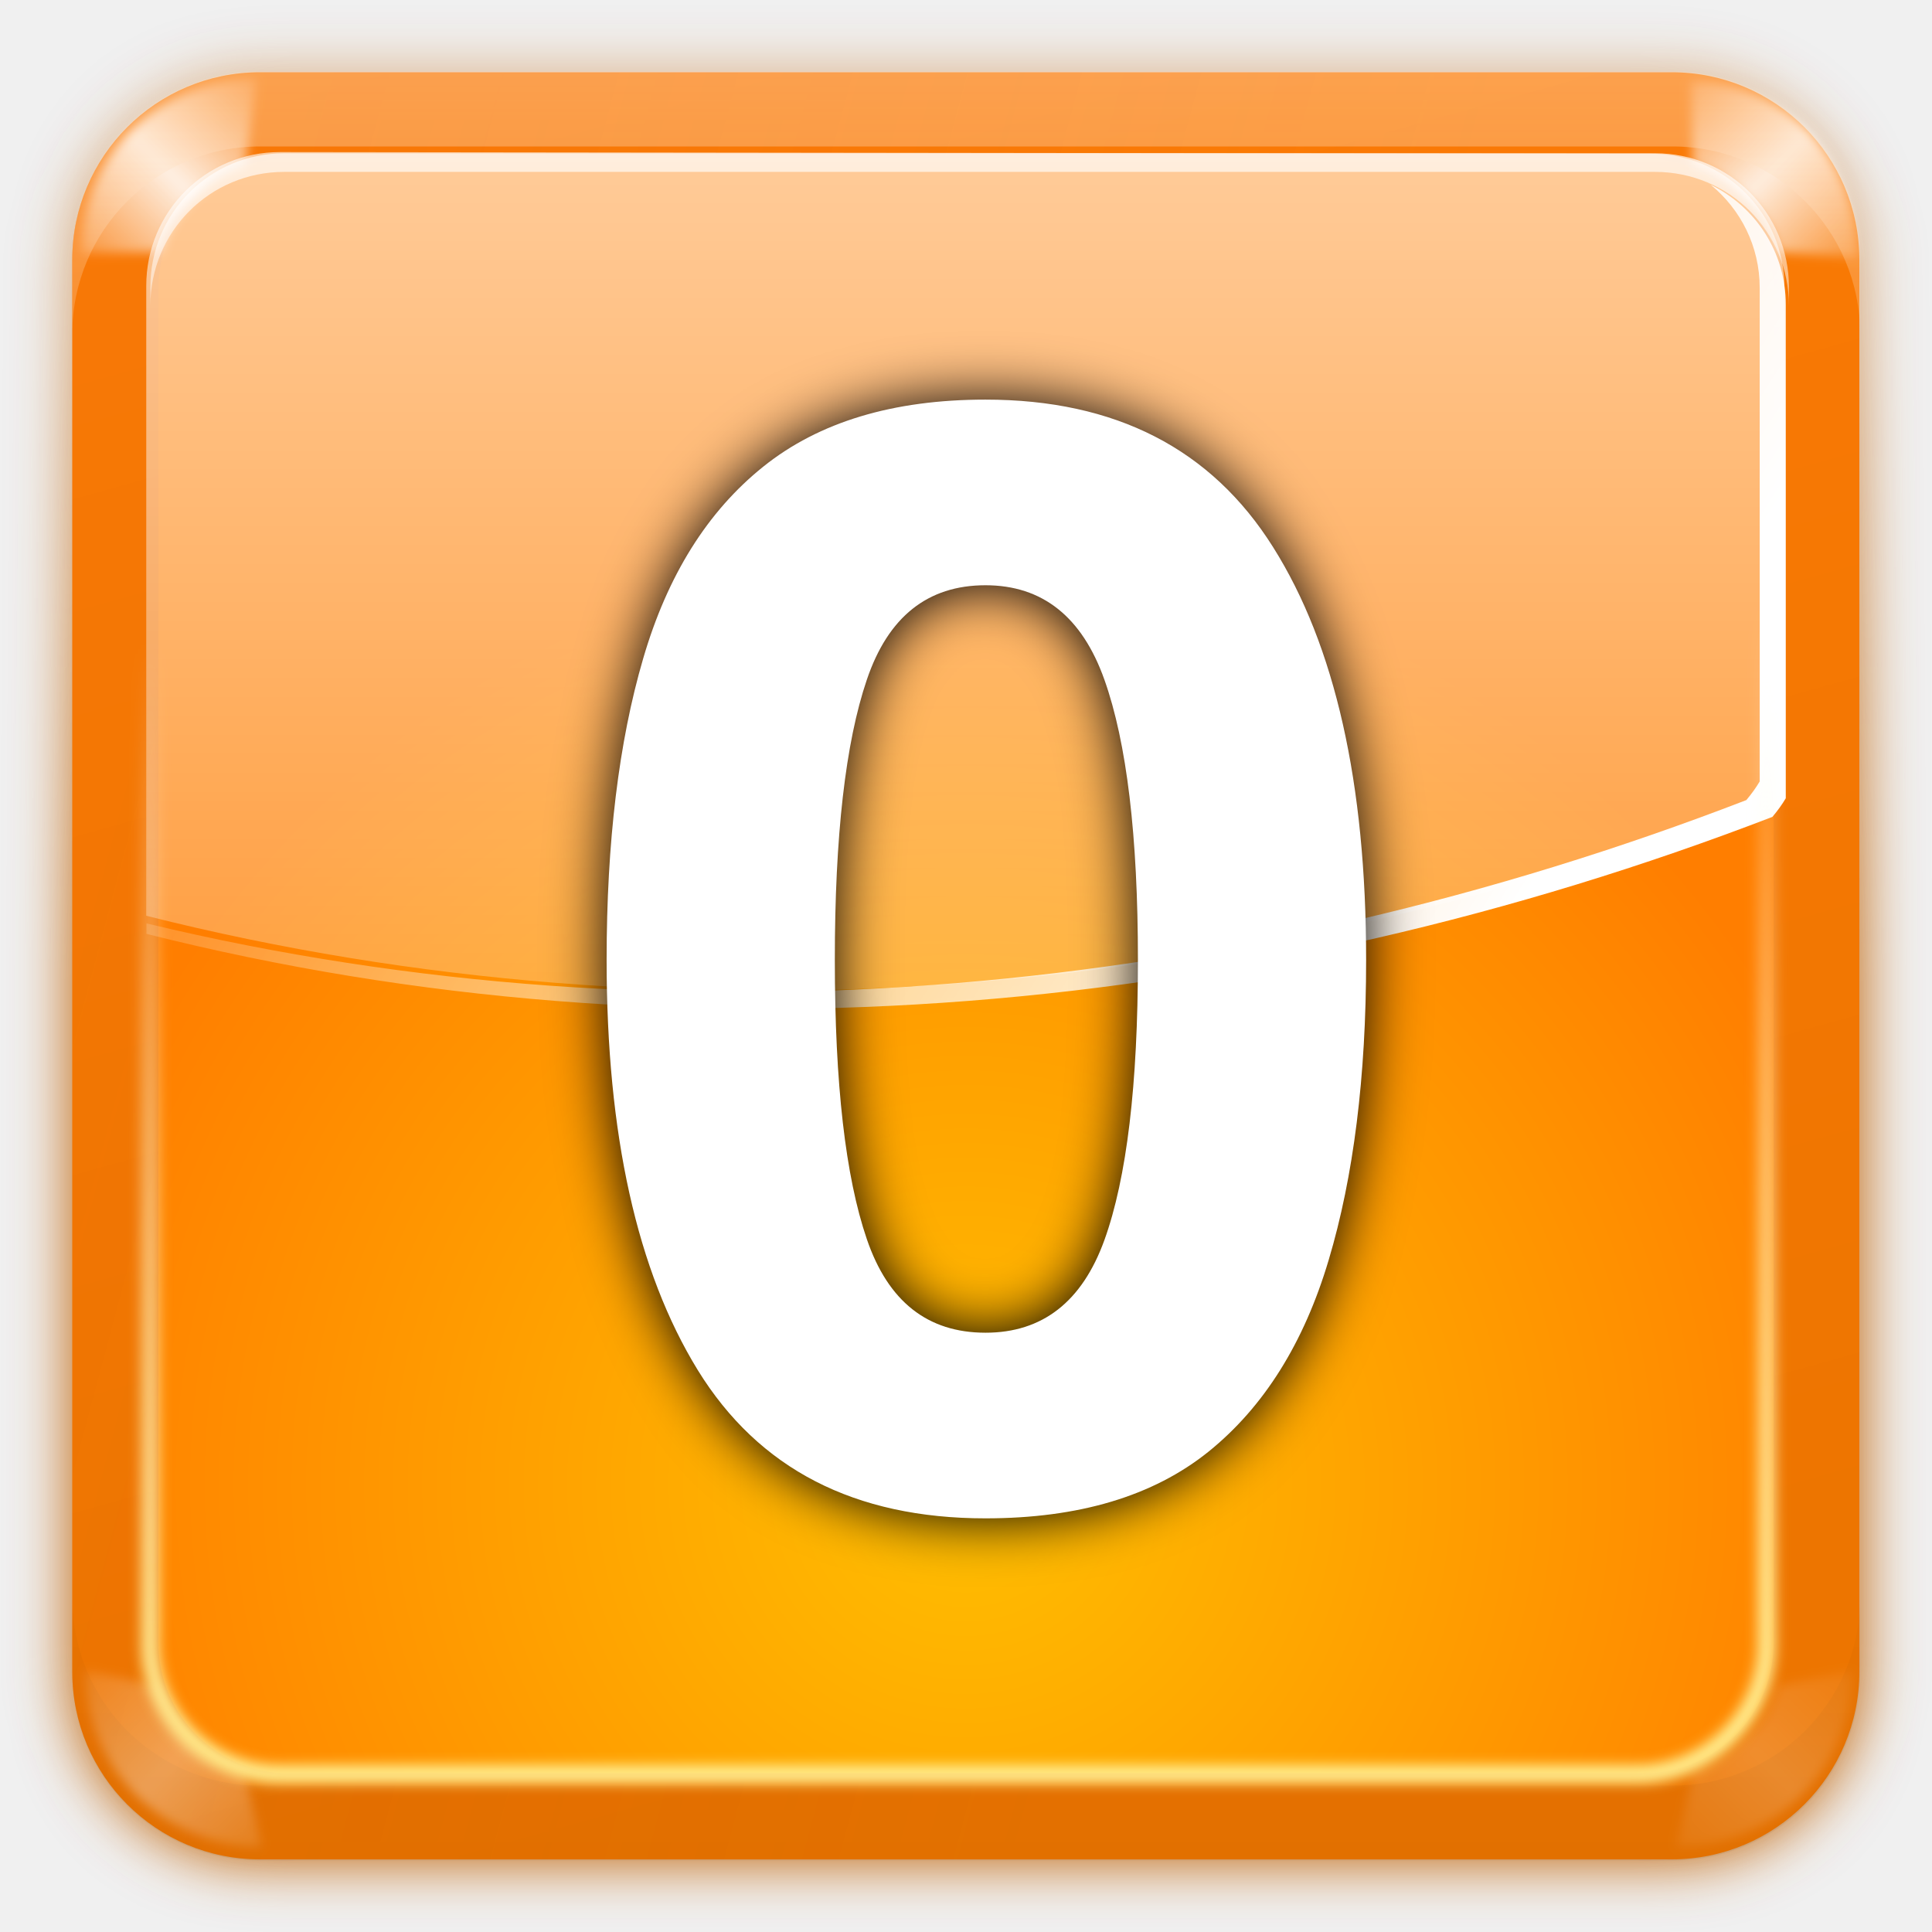
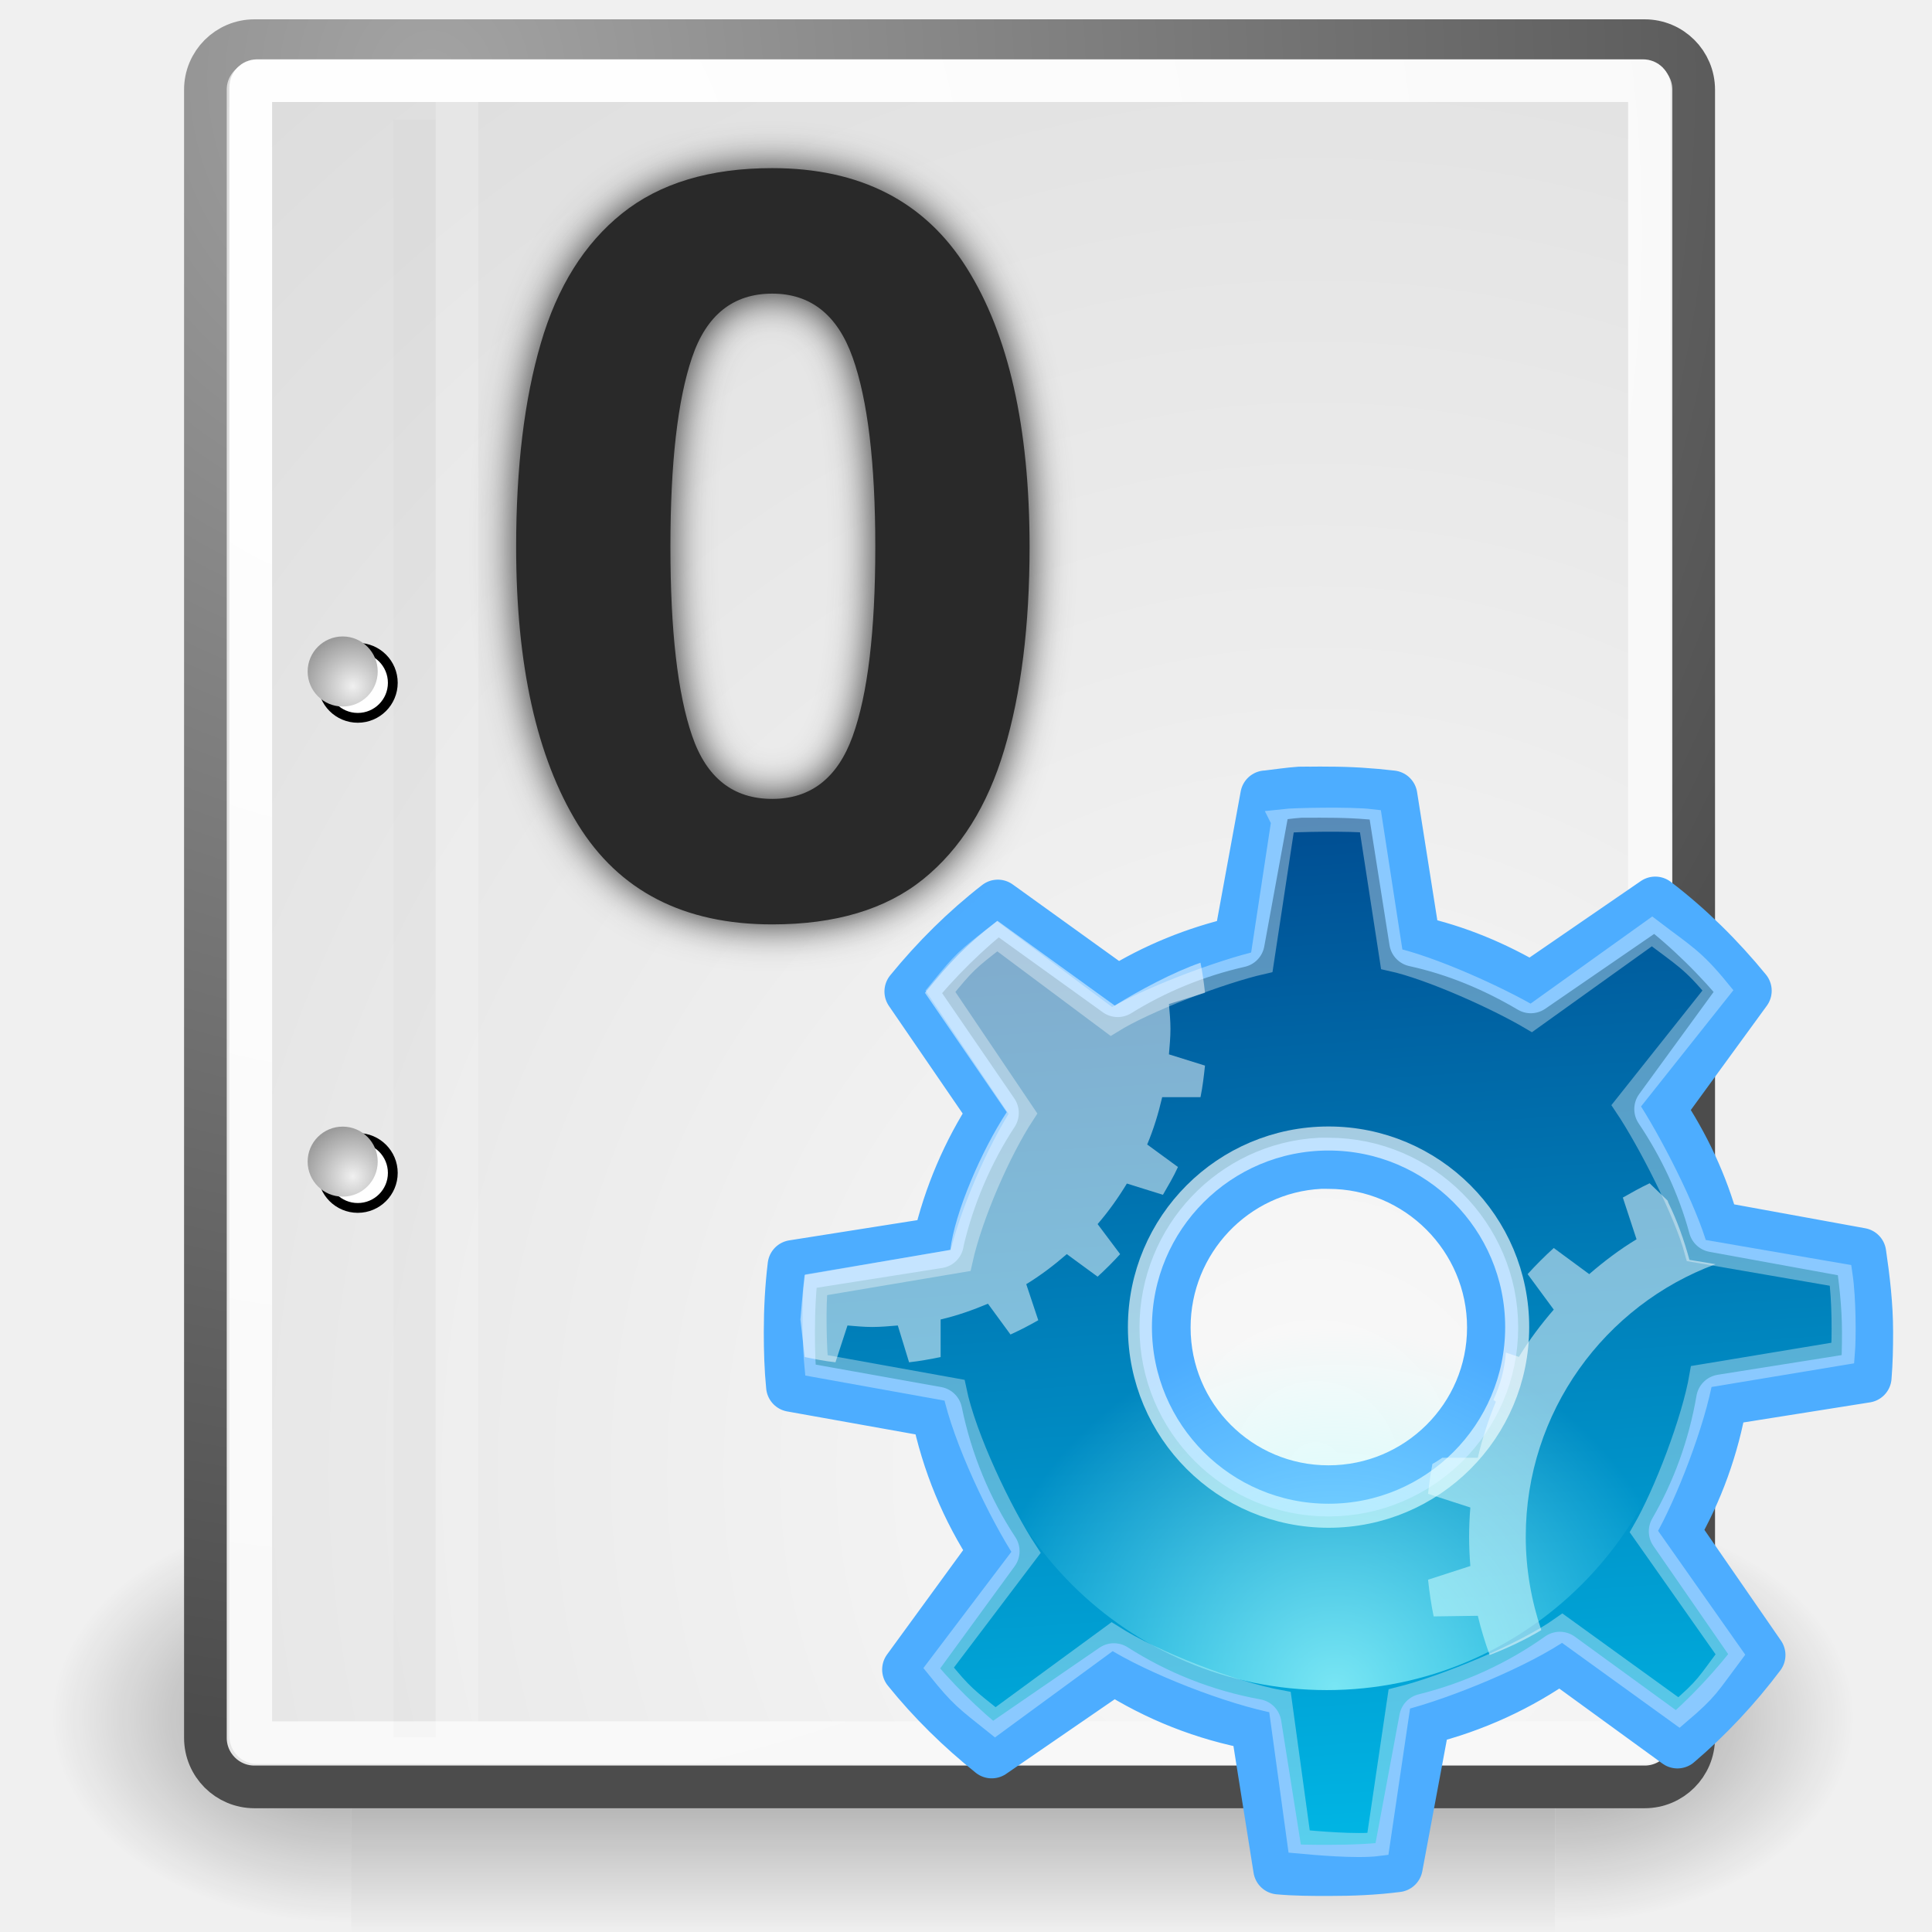
- <svg xmlns="http://www.w3.org/2000/svg" xmlns:xlink="http://www.w3.org/1999/xlink" width="100mm" height="100mm" version="1.1" viewBox="0 0 100 100" id="svg27">
-   <defs id="defs15">
-     <linearGradient id="a">
-       <stop stop-color="#fff" offset="0" id="stop1" />
-       <stop stop-color="#fff" stop-opacity="0" offset="1" id="stop2" />
+ <svg xmlns="http://www.w3.org/2000/svg" xmlns:xlink="http://www.w3.org/1999/xlink" width="100mm" height="100mm" version="1.1" viewBox="0 0 100 100" id="svg36">
+   <defs id="defs22">
+     <filter id="filter225" x="-0.092" y="-0.063" width="1.183" height="1.127" color-interpolation-filters="sRGB">
+       <feGaussianBlur stdDeviation="1.505" id="feGaussianBlur1" />
+     </filter>
+     <linearGradient id="linearGradient5131">
+       <stop offset="0" id="stop1" />
+       <stop stop-opacity="0" offset="1" id="stop2" />
    </linearGradient>
-     <linearGradient id="linearGradient3289" x1="60.4" x2="60.4" y1="64.1" y2="-21" gradientTransform="translate(-.39 -3.51)" gradientUnits="userSpaceOnUse" xlink:href="#linearGradient6674" />
-     <linearGradient id="linearGradient6674">
-       <stop stop-color="#bf5e00" offset="0" id="stop3" />
-       <stop stop-color="#bf5e00" stop-opacity="0" offset="1" id="stop4" />
+     <linearGradient id="linearGradient6715" x1="303" x2="303" y1="367" y2="610" gradientTransform="matrix(2.77 0 0 1.97 -1892 -873)" gradientUnits="userSpaceOnUse">
+       <stop stop-opacity="0" offset="0" id="stop3" />
+       <stop offset=".5" id="stop4" />
+       <stop stop-opacity="0" offset="1" id="stop5" />
    </linearGradient>
-     <filter id="filter3319" x="-0.04" y="-0.04" width="1.081" height="1.081">
-       <feGaussianBlur stdDeviation="1.618" id="feGaussianBlur4" />
-     </filter>
-     <linearGradient id="linearGradient6410" x1="39.7" x2="11.5" y1="114" y2="13" gradientTransform="matrix(.964 0 0 .964 -11.7 -11.7)" gradientUnits="userSpaceOnUse">
-       <stop stop-color="#ed7500" offset="0" id="stop5" />
-       <stop stop-color="#ff7b07" offset="1" id="stop6" />
+     <radialGradient id="radialGradient6717" cx="606" cy="487" r="117" gradientTransform="matrix(2.77 0 0 1.97 -1892 -873)" gradientUnits="userSpaceOnUse" xlink:href="#linearGradient5131" />
+     <radialGradient id="radialGradient6719" cx="606" cy="487" r="117" gradientTransform="matrix(-2.77 0 0 1.97 113 -873)" gradientUnits="userSpaceOnUse" xlink:href="#linearGradient5131" />
+     <radialGradient id="radialGradient15658" cx="34" cy="35.7" r="86.7" gradientTransform="matrix(8.02 0 0 8.69 -14.2 -23.1)" gradientUnits="userSpaceOnUse">
+       <stop stop-color="#fafafa" offset="0" id="stop6" />
+       <stop stop-color="#bbb" offset="1" id="stop7" />
+     </radialGradient>
+     <radialGradient id="radialGradient15656" cx="8.82" cy="3.76" r="37.8" gradientTransform="matrix(8.08 0 0 8.62 13.8 -17.7)" gradientUnits="userSpaceOnUse">
+       <stop stop-color="#a3a3a3" offset="0" id="stop8" />
+       <stop stop-color="#4c4c4c" offset="1" id="stop9" />
+     </radialGradient>
+     <radialGradient id="radialGradient15668" cx="8.14" cy="7.27" r="38.2" gradientTransform="matrix(8.08 0 0 8.62 13.8 -17.7)" gradientUnits="userSpaceOnUse">
+       <stop stop-color="#fff" offset="0" id="stop10" />
+       <stop stop-color="#f8f8f8" offset="1" id="stop11" />
+     </radialGradient>
+     <radialGradient id="radialGradient2283" cx="20.9" cy="115" r="5.26" gradientTransform="matrix(.23 0 0 .23 4.61 3.98)" gradientUnits="userSpaceOnUse">
+       <stop stop-color="#F0F0F0" offset="0" id="stop12" />
+       <stop stop-color="#9a9a9a" offset="1" id="stop13" />
+     </radialGradient>
+     <radialGradient id="radialGradient2285" cx="20.9" cy="64.6" r="5.26" gradientTransform="matrix(.23 0 0 .23 4.61 3.98)" gradientUnits="userSpaceOnUse">
+       <stop stop-color="#F0F0F0" offset="0" id="stop14" />
+       <stop stop-color="#9a9a9a" offset="1" id="stop15" />
+     </radialGradient>
+     <linearGradient id="linearGradient3773" x1="381" x2="400" y1="12.2" y2="296" gradientTransform="matrix(.944 0 0 .944 463 149)" gradientUnits="userSpaceOnUse">
+       <stop stop-color="#004c91" offset="0" id="stop16" />
+       <stop stop-color="#00d7ff" offset="1" id="stop17" />
    </linearGradient>
-     <linearGradient id="linearGradient6680" x1="19.1" x2="80.1" y1="50.6" y2="66.9" gradientTransform="matrix(.964 0 0 .964 -11.7 -11.7)" gradientUnits="userSpaceOnUse" xlink:href="#linearGradient6674" />
-     <radialGradient id="radialGradient9692" cx="-64" cy="91.8" r="50.6" gradientTransform="matrix(.964 0 0 .964 11.7 -11.7)" gradientUnits="userSpaceOnUse">
-       <stop stop-color="#ffbf00" offset="0" id="stop7" />
-       <stop stop-color="#ff7e00" offset="1" id="stop8" />
+     <linearGradient id="linearGradient3" x1="720" x2="941" y1="264" y2="264" gradientTransform="matrix(3.27 0 0 3.27 764 -250)" gradientUnits="userSpaceOnUse">
+       <stop stop-color="#4dadff" offset="0" id="stop18" />
+       <stop stop-color="#0000c0" offset=".263" id="stop19" />
+       <stop stop-color="#4dadff" offset="1" id="stop20" />
+     </linearGradient>
+     <radialGradient id="radialGradient3970-8-3" cx="393" cy="808" r="16.2" gradientTransform="matrix(4.34 0 0 4.34 -876 -3175)" gradientUnits="userSpaceOnUse">
+       <stop stop-color="#a8ffff" stop-opacity=".718" offset="0" id="stop21" />
+       <stop stop-color="#a8ffff" stop-opacity="0" offset="1" id="stop22" />
    </radialGradient>
-     <linearGradient id="linearGradient2816-2" x1="59.2" x2="59.2" y1="-31.7" y2="98.2" gradientTransform="matrix(.964 0 0 .964 -11.7 -11.7)" gradientUnits="userSpaceOnUse" xlink:href="#a" />
-     <linearGradient id="linearGradient6452" x1="21.5" x2="15.6" y1="21.7" y2="27.6" gradientTransform="translate(-.39 -3.51)" gradientUnits="userSpaceOnUse" spreadMethod="reflect" xlink:href="#a" />
-     <filter id="filter6458" x="-0.076" y="-0.073" width="1.152" height="1.145">
-       <feGaussianBlur stdDeviation=".284" id="feGaussianBlur8" />
-     </filter>
-     <linearGradient id="linearGradient6464" x1="21.5" x2="15.5" y1="21.7" y2="27.7" gradientUnits="userSpaceOnUse" spreadMethod="reflect" xlink:href="#a" />
-     <linearGradient id="linearGradient6637" x1="55.3" x2="55.3" y1="112" y2="74.9" gradientTransform="matrix(.964 0 0 .964 -11.7 -11.7)" gradientUnits="userSpaceOnUse">
-       <stop stop-color="#703700" offset="0" id="stop9" />
-       <stop stop-color="#bf5e00" stop-opacity="0" offset="1" id="stop10" />
+     <linearGradient id="linearGradient6715-3" y2="609.51" gradientUnits="userSpaceOnUse" x2="302.86" gradientTransform="matrix(2.7744,0,0,1.9697,-1892.2,-872.89)" y1="366.65" x1="302.86">
+       <stop id="stop5050" style="stop-color:black;stop-opacity:0" offset="0" />
+       <stop id="stop5056" style="stop-color:black" offset=".5" />
+       <stop id="stop5052" style="stop-color:black;stop-opacity:0" offset="1" />
    </linearGradient>
-     <linearGradient id="linearGradient6470" x1="21.5" x2="14.4" y1="21.7" y2="28.9" gradientUnits="userSpaceOnUse" spreadMethod="reflect" xlink:href="#a" />
-     <linearGradient id="linearGradient6649" x1="62" x2="62" y1="15.9" y2="50.7" gradientTransform="matrix(.964 0 0 .964 -11.7 -11.7)" gradientUnits="userSpaceOnUse">
-       <stop stop-color="#ffdfbf" offset="0" id="stop11" />
-       <stop stop-color="#ffdfbf" stop-opacity="0" offset="1" id="stop12" />
+     <radialGradient id="radialGradient6717-6" xlink:href="#linearGradient5131" gradientUnits="userSpaceOnUse" cy="486.65" cx="605.71" gradientTransform="matrix(2.7744,0,0,1.9697,-1891.6,-872.89)" r="117.14" />
+     <radialGradient id="radialGradient6719-7" xlink:href="#linearGradient5131" gradientUnits="userSpaceOnUse" cy="486.65" cx="605.71" gradientTransform="matrix(-2.7744,0,0,1.9697,112.76,-872.89)" r="117.14" />
+     <radialGradient id="radialGradient15658-5" gradientUnits="userSpaceOnUse" cy="35.737" cx="33.967" gradientTransform="matrix(8.018478,0,0,8.691437,-14.19716,-23.12076)" r="86.708">
+       <stop id="stop260" style="stop-color:#fafafa" offset="0" />
+       <stop id="stop261" style="stop-color:#bbbbbb" offset="1" />
+     </radialGradient>
+     <radialGradient id="radialGradient15656-6" gradientUnits="userSpaceOnUse" cy="3.756" cx="8.824" gradientTransform="matrix(8.083428,0,0,8.622146,13.79977,-17.72398)" r="37.752">
+       <stop id="stop270" style="stop-color:#a3a3a3" offset="0" />
+       <stop id="stop271" style="stop-color:#4c4c4c" offset="1" />
+     </radialGradient>
+     <radialGradient id="radialGradient15668-2" gradientUnits="userSpaceOnUse" cy="7.268" cx="8.144" gradientTransform="matrix(8.083428,0,0,8.622146,13.79977,-17.72398)" r="38.159">
+       <stop id="stop15664" style="stop-color:#ffffff" offset="0" />
+       <stop id="stop15666" style="stop-color:#f8f8f8" offset="1" />
+     </radialGradient>
+     <radialGradient id="radialGradient2283-9" gradientUnits="userSpaceOnUse" cx="20.892" cy="114.57" r="5.256" gradientTransform="matrix(0.2297,0,0,0.2297,4.6135,3.9798)">
+       <stop id="stop15566" style="stop-color:#F0F0F0" offset="0" />
+       <stop id="stop15568" style="stop-color:#9a9a9a" offset="1" />
+     </radialGradient>
+     <radialGradient id="radialGradient2285-1" gradientUnits="userSpaceOnUse" cx="20.892" cy="64.568" r="5.257" gradientTransform="matrix(0.2297,0,0,0.2297,4.6135,3.9798)">
+       <stop id="stop15573" style="stop-color:#F0F0F0" offset="0" />
+       <stop id="stop15575" style="stop-color:#9a9a9a" offset="1" />
+     </radialGradient>
+     <linearGradient id="linearGradient3773-2" y2="296.077" gradientUnits="userSpaceOnUse" x2="399.815" gradientTransform="matrix(0.9435935,0,0,0.9435935,462.7199,149.2096)" y1="12.23" x1="380.808">
+       <stop id="stop53300" style="stop-color:#004c91;stop-opacity:1;" offset="0" />
+       <stop id="stop53302" style="stop-color:#00d7ff;stop-opacity:1;" offset="1" />
    </linearGradient>
-     <linearGradient id="linearGradient3231" x1="59.5" x2="59.5" y1="8.9" y2="47.2" gradientUnits="userSpaceOnUse" xlink:href="#a" />
-     <linearGradient id="linearGradient3233" x1="93.1" x2="31.6" y1="62.6" y2="23" gradientUnits="userSpaceOnUse" xlink:href="#a" />
-     <linearGradient id="linearGradient3243" x1="-61" x2="-59.4" y1="106" y2="45.6" gradientUnits="userSpaceOnUse">
-       <stop stop-color="#ffeb8b" offset="0" id="stop13" />
-       <stop stop-color="#fff" stop-opacity="0" offset="1" id="stop14" />
+     <linearGradient xlink:href="#linearGradient14853" id="linearGradient3-7" x1="720.005" y1="264.056" x2="940.927" y2="264.056" gradientUnits="userSpaceOnUse" />
+     <linearGradient id="linearGradient14853" x1="50.01" x2="63.5" y1="99.98" gradientTransform="matrix(3.26869,0,0,3.268851,763.5106,-250.1769)" gradientUnits="userSpaceOnUse">
+       <stop stop-color="#37a3ff" offset="0" id="stop7-0" style="stop-color:#4dadff;stop-opacity:1" />
+       <stop stop-color="#000091" offset=".263" id="stop9-9" style="stop-color:#0000c0;stop-opacity:1" />
+       <stop stop-color="#37a3ff" offset="1" id="stop11-3" style="stop-color:#4dadff;stop-opacity:1" />
    </linearGradient>
-     <filter id="filter3281" x="-0.015" y="-0.015" width="1.03" height="1.03">
-       <feGaussianBlur stdDeviation=".329" id="feGaussianBlur14" />
-     </filter>
-     <filter id="filter225" x="-0.092" y="-0.063" width="1.183" height="1.127" color-interpolation-filters="sRGB">
-       <feGaussianBlur stdDeviation="1.505" id="feGaussianBlur15" />
-     </filter>
+     <radialGradient id="radialGradient3970-8" cx="393.3" cy="808.2" r="16.25" gradientTransform="matrix(4.340868,0,0,4.341082,-875.5931,-3174.519)" gradientUnits="userSpaceOnUse">
+       <stop stop-color="#a8ffff" stop-opacity=".718" offset="0" id="stop23" />
+       <stop stop-color="#a8ffff" stop-opacity="0" offset="1" id="stop25" />
+     </radialGradient>
  </defs>
-   <rect transform="matrix(.964 0 0 .964 -11.3 -8.29)" x="15.6" y="12.5" width="96" height="96" rx="10.1" fill="url(#linearGradient3289)" filter="url(#filter3319)" id="rect15" />
-   <g stroke-width=".964" id="g18">
-     <rect x="3.74" y="3.74" width="92.5" height="92.5" rx="9.71" fill="url(#linearGradient6410)" id="rect16" />
-     <rect x="3.74" y="3.74" width="92.5" height="92.5" rx="9.71" fill="url(#linearGradient6680)" opacity=".083" id="rect17" />
-     <rect transform="scale(-1,1)" x="-91.8" y="8.19" width="83.6" height="83.6" rx="6.75" fill="url(#radialGradient9692)" id="rect18" />
-     <path d="m14.5 7.87c-3.85 0-6.93 3.08-6.93 6.93v32.6c27.9 7.04 57.4 4.22 84.1-6.05 0.272-0.321 0.506-0.648 0.693-0.964v-25.5c0-3.85-3.08-6.93-6.93-6.93z" fill="url(#linearGradient2816-2)" id="path18" />
+   <g id="g4" transform="matrix(0.2645833,0,0,0.2645833,-0.1980492,0.1675148)">
+     <g id="g6707" transform="matrix(0.1757739,0,0,0.1742128,343.5451,320.446)">
+       <rect id="rect6709" style="color:#000000;opacity:0.402;fill:url(#linearGradient6715-3)" height="478.36" width="1339.6" y="-150.7" x="-1559.3" />
+       <path id="path6711" style="color:#000000;opacity:0.402;fill:url(#radialGradient6717-6)" d="m -219.62,-150.68 v 478.33 c 142.88,0.9 345.4,-107.17 345.4,-239.2 0,-132.02 -159.44,-239.13 -345.4,-239.13 z" />
+       <path id="path6713" style="color:#000000;opacity:0.402;fill:url(#radialGradient6719-7)" d="m -1559.3,-150.68 v 478.33 c -142.8,0.9 -345.4,-107.17 -345.4,-239.2 0,-132.02 159.5,-239.13 345.4,-239.13 z" />
+     </g>
+     <rect id="rect15391" style="color:#000000;display:block;fill:url(#radialGradient15658-5);stroke:url(#radialGradient15656-6);stroke-width:8.348;stroke-linecap:round;stroke-linejoin:round" ry="9.592" height="341.613" width="291.148" y="7.321" x="40.932" />
+     <rect id="rect15660" style="color:#000000;display:block;fill:none;stroke:url(#radialGradient15668-2);stroke-width:8.348;stroke-linecap:round;stroke-linejoin:round" rx="1.244" ry="1.244" height="325.134" width="273.625" y="15.147" x="49.802" />
+     <g id="g2270" transform="matrix(8.348321,0,0,8.348321,-8.800392,-23.4379)">
+       <g id="g1440" style="fill:#ffffff;stroke:#000000" transform="matrix(0.2297,0,0,0.2297,4.9671,4.245)">
+         <path id="path1448" d="m 23.428,113.07 c 0,1.97 -1.6,3.57 -3.573,3.57 -1.974,0 -3.573,-1.6 -3.573,-3.57 0,-1.97 1.6,-3.57 3.573,-3.57 1.973,0 3.573,1.6 3.573,3.57 z" />
+         <path id="path1456" d="m 23.428,63.07 c 0,1.973 -1.6,3.573 -3.573,3.573 -1.974,0 -3.573,-1.6 -3.573,-3.573 0,-1.974 1.6,-3.573 3.573,-3.573 1.973,0 3.573,1.6 3.573,3.573 z" />
+       </g>
+       <path id="path15570" style="fill:url(#radialGradient2283-9)" d="m 9.995,29.952 c 0,0.454 -0.367,0.821 -0.821,0.821 -0.454,0 -0.821,-0.368 -0.821,-0.821 0,-0.453 0.367,-0.82 0.821,-0.82 0.453,0 0.821,0.367 0.821,0.82 z" />
+       <path id="path15577" style="fill:url(#radialGradient2285-1)" d="m 9.995,18.467 c 0,0.453 -0.367,0.821 -0.821,0.821 -0.454,0 -0.821,-0.368 -0.821,-0.821 0,-0.453 0.367,-0.821 0.821,-0.821 0.453,0 0.821,0.368 0.821,0.821 z" />
+     </g>
+     <path id="path15672" style="fill:none;stroke:#000000;stroke-width:8.253;stroke-opacity:0.018" d="M 81.859,22.747 V 339.207" />
+     <path id="path15674" style="fill:none;stroke:#ffffff;stroke-width:8.348;stroke-opacity:0.205" d="M 90.157,18.792 V 336.178" />
+     <g id="g3" transform="translate(-569.8359,-4.261593)">
+       <path id="path3243" style="color:#000000;fill:url(#linearGradient3773-2);stroke:url(#linearGradient3-7);stroke-width:10;stroke-linecap:round;stroke-linejoin:round;stroke-dasharray:none" d="m 824.942,158.605 c -2.229,0.152 -4.392,0.497 -6.573,0.747 h -0.15 l -5.229,28.532 c -8.52,1.941 -16.537,5.234 -23.75,9.71 L 765.786,180.713 c -6.341,4.922 -12.109,10.663 -17.179,16.88 l 16.282,23.753 c -4.944,7.551 -8.661,16.18 -10.755,25.245 v 0.146 l -28.382,4.481 c -0.519,4.241 -0.747,8.619 -0.747,12.996 0,3.583 0.099,7.119 0.448,10.608 l 28.382,5.078 c 2.019,9.855 5.853,19.062 11.203,27.187 l -16.88,23.153 c 4.834,6.004 10.415,11.468 16.432,16.283 l 23.902,-16.429 c 8.351,5.327 17.675,9.065 27.784,10.904 l 4.481,28.231 c 3.183,0.292 6.451,0.301 9.71,0.301 4.603,0 9,-0.174 13.443,-0.748 l 5.379,-28.833 c 9.597,-2.384 18.61,-6.531 26.439,-12.098 l 23.007,16.73 c 5.962,-5.073 11.421,-10.909 16.133,-17.176 l -16.73,-24.201 c 4.528,-7.824 7.669,-16.457 9.258,-25.692 l 28.235,-4.481 c 0.244,-2.948 0.296,-5.802 0.296,-8.816 0,-5.229 -0.607,-10.358 -1.345,-15.385 l -28.677,-5.229 c -2.248,-8.299 -5.939,-16.043 -10.608,-23.002 l 16.88,-23.155 c -5.233,-6.398 -11.2,-12.31 -17.778,-17.328 l -24.347,16.73 c -6.997,-4.139 -14.529,-7.314 -22.706,-9.112 l -4.481,-28.382 c -4.081,-0.48 -8.191,-0.747 -12.399,-0.747 -1.138,0 -2.309,-0.036 -3.437,0 -0.55,0.017 -1.091,-0.032 -1.641,0 -0.15,0.009 -0.301,-0.01 -0.447,0 z m 3.884,72.599 c 0.545,-0.028 1.086,0 1.641,0 17.684,0 32.115,14.435 32.115,32.119 0,17.679 -14.43,31.964 -32.115,31.964 -17.684,0 -31.969,-14.285 -31.969,-31.964 0,-17.129 13.41,-31.259 30.328,-32.119 z" />
+       <circle id="path3283" style="color:#000000;opacity:0.648;fill:none;stroke:#ffffff;stroke-width:4.702" cx="830.486" cy="263.252" r="36.901" />
+       <path id="path3285" style="color:#000000;opacity:0.347;fill:none;stroke:#ffffff;stroke-width:4.702" d="m 821.631,164.253 -4.199,27.624 c -7.989,1.819 -22.682,7.383 -29.439,11.579 l -22.334,-16.67 c -5.943,4.614 -6.35,4.927 -11.102,10.754 l 16.147,23.948 c -4.631,7.081 -10.2,19.701 -12.198,28.72 l -28.296,4.768 c -0.487,3.973 -0.253,12.479 0.075,15.747 l 27.028,4.871 c 1.892,9.239 8.971,24.107 13.988,31.724 l -17.092,22.584 c 4.531,5.624 5.438,6.141 11.078,10.655 l 22.852,-16.744 c 7.833,4.994 23.374,11.068 32.848,12.794 l 3.747,27.276 c 2.986,0.273 11.233,1.034 15.399,0.498 l 4.199,-28.395 c 8.995,-2.238 24.54,-8.619 31.875,-13.838 l 22.833,16.495 c 5.591,-4.758 5.642,-5.473 10.058,-11.351 l -16.918,-24.046 c 4.246,-7.335 9.738,-21.681 11.228,-30.337 l 27.699,-4.594 c 0.23,-2.765 0.245,-10.462 -0.447,-15.178 l -28.221,-4.867 c -2.106,-7.782 -9.338,-21.798 -13.716,-28.325 l 17.938,-22.58 c -4.904,-5.998 -6.729,-6.821 -12.893,-11.525 l -23.623,16.919 c -6.559,-3.88 -19.64,-9.794 -27.304,-11.479 l -4.171,-27.028 c -3.827,-0.45 -14.858,-0.25 -17.04,0 z" />
+       <path id="path3767" style="color:#000000;opacity:0.5;fill:#ffffff;stroke-width:4.702" d="m 765.711,183.759 c -6.34,4.922 -9.11,7.875 -14.179,14.092 l 15.998,23.344 c -4.944,7.518 -10.149,19.593 -11.038,26.938 l -28.506,4.909 c -0.324,2.647 -0.817,8.713 -0.817,8.713 l 0.831,7.345 c 2.011,0.418 3.951,0.804 6.025,1.03 l 2.351,-7.199 c 1.617,0.132 3.195,0.292 4.849,0.292 1.651,0 3.378,-0.16 4.996,-0.292 l 2.204,7.199 c 2.075,-0.226 4.16,-0.611 6.171,-1.03 v -7.345 c 3.224,-0.752 6.263,-1.824 9.257,-3.084 l 4.41,6.023 c 1.89,-0.856 3.644,-1.768 5.435,-2.793 l -2.351,-7.053 c 2.807,-1.702 5.464,-3.738 7.932,-5.877 l 6.028,4.41 c 1.528,-1.396 3.014,-2.878 4.406,-4.41 l -4.406,-5.877 c 2.135,-2.473 4.025,-5.125 5.727,-7.932 l 7.053,2.201 c 1.025,-1.791 2.088,-3.545 2.939,-5.435 l -6.023,-4.406 c 1.265,-2.995 2.186,-6.033 2.939,-9.258 h 7.495 c 0.414,-2.012 0.654,-4.095 0.879,-6.174 l -7.053,-2.201 c 0.136,-1.617 0.296,-3.348 0.296,-4.998 0,-1.65 -0.16,-3.23 -0.296,-4.849 l 7.053,-2.204 c -0.212,-1.974 -0.494,-3.959 -0.879,-5.877 -5.398,1.877 -12.004,5.422 -16.781,8.386 z" />
+       <path id="path3770" style="color:#000000;opacity:0.5;fill:#ffffff;stroke-width:4.702" d="m 893.294,235.109 c -1.806,0.851 -3.512,1.815 -5.238,2.798 l 2.68,8.158 c -3.277,1.984 -6.371,4.326 -9.254,6.818 l -6.94,-5.111 c -1.787,1.627 -3.489,3.324 -5.111,5.111 l 5.111,6.94 c -2.492,2.882 -4.829,5.976 -6.818,9.254 l -2.558,-0.851 c -0.221,3.291 -1.11,6.399 -2.436,9.254 l 0.489,0.362 c -1.472,3.494 -2.657,7.199 -3.531,10.96 h -6.94 c -0.639,0.4 -1.27,0.87 -1.947,1.218 -0.367,1.951 -0.635,3.842 -0.851,5.84 l 8.275,2.68 c -0.155,1.885 -0.24,3.795 -0.24,5.722 0,1.928 0.085,3.837 0.24,5.722 l -8.275,2.68 c 0.263,2.417 0.611,4.834 1.096,7.18 l 8.642,-0.122 c 0.602,2.586 1.425,5.21 2.313,7.674 3.503,-1.354 6.931,-2.962 10.105,-4.871 -1.933,-5.718 -3.042,-11.891 -3.042,-18.262 0,-24.441 15.479,-45.313 37.132,-53.325 l -5.111,-0.851 c -1.049,-3.87 -2.407,-7.66 -4.142,-11.205 -0.047,-0.103 -0.066,-0.259 -0.118,-0.362 l -0.244,-0.244 z" />
+       <ellipse cx="830.138" cy="263.714" fill="url(#radialGradient3970-8)" stroke-width="4.341" id="ellipse39" style="fill:url(#radialGradient3970-8)" rx="70.541" ry="70.545" />
+     </g>
  </g>
-   <path transform="matrix(.964 0 0 .964 -11.3 -8.29)" d="m25.5 12.8c-4.69 0-9.4 3.57-9.4 9.4l4.27-0.059c0.452-2.13 2.85-4.27 4.53-4.6z" fill="url(#linearGradient6452)" filter="url(#filter6458)" opacity=".888" id="path19" />
-   <path transform="matrix(-.964 0 0 .964 112 -11.7)" d="m25.4 16.5c-4.69 0-8.97 3.66-8.97 9.48l4.35-0.315c0.452-2.13 2.85-4.27 4.53-4.6z" fill="url(#linearGradient6464)" filter="url(#filter6458)" opacity=".869" id="path20" />
-   <path d="m3.74 82.7v3.88c0 5.38 4.34 9.72 9.72 9.72h73.1c5.38 0 9.72-4.34 9.72-9.72v-3.88c0 5.38-4.34 9.72-9.72 9.72h-73.1c-5.38 0-9.72-4.34-9.72-9.72z" fill="url(#linearGradient6637)" opacity=".083" stroke-width=".964" id="path21" />
-   <path transform="matrix(.964 0 0 -.964 -11.7 112)" d="m26.2 17c-4.69 0-9.48 3.66-9.48 9.48l4.01-0.825c0.452-2.13 2.85-4.27 4.53-4.6z" fill="url(#linearGradient6470)" filter="url(#filter6458)" opacity=".326" id="path22" />
-   <path transform="matrix(-.964 0 0 -.964 112 112)" d="m26.2 17c-4.69 0-9.48 3.66-9.48 9.48l4.01-0.825c0.452-2.13 2.85-4.27 4.53-4.6z" fill="url(#linearGradient6470)" filter="url(#filter6458)" opacity=".176" id="path23" />
-   <path d="m3.74 17.3v-3.88c0-5.38 4.34-9.72 9.72-9.72h73.1c5.38 0 9.72 4.34 9.72 9.72v3.88c0-5.38-4.34-9.72-9.72-9.72h-73.1c-5.38 0-9.72 4.34-9.72 9.72z" fill="url(#linearGradient6649)" opacity=".389" stroke-width=".964" id="path24" />
-   <g transform="matrix(.964 0 0 .964 -11.7 -12.6)" id="g26">
-     <path d="m27.4 21.3c-3.99 0-7.19 3.2-7.19 7.19v1c0-3.99 3.2-7.19 7.19-7.19h73.6c3.99 0 7.19 3.2 7.19 7.19v-1c0-3.99-3.2-7.19-7.19-7.19z" fill="url(#linearGradient3231)" id="path25" />
-     <path d="m104 23c1.6 1.32 2.62 3.29 2.62 5.53v26.5c-0.193 0.328-0.437 0.667-0.719 1-27.2 10.5-57.3 13.5-85.9 6.62v0.562c29 7.31 59.6 4.38 87.3-6.28 0.282-0.333 0.525-0.672 0.719-1v-26.5c0-2.85-1.64-5.27-4.03-6.44z" fill="url(#linearGradient3233)" id="path26" />
+   <g transform="matrix(.676 0 0 .676 5.49 -5.28)" fill="#292929" font-family="Ubuntu" font-size="78.8px" font-weight="bold" stroke-width=".492" id="g36">
+     <text x="28.554" y="77.809" filter="url(#filter225)" style="font-variant-caps:normal;font-variant-east-asian:normal;font-variant-ligatures:normal;font-variant-numeric:normal;line-height:1.25" xml:space="preserve" id="text35">
+       <tspan x="28.554" y="77.809" fill="#292929" font-family="Ubuntu" font-size="78.8px" font-weight="bold" stroke-width=".492" style="font-variant-caps:normal;font-variant-east-asian:normal;font-variant-ligatures:normal;font-variant-numeric:normal" id="tspan35">0</tspan>
+     </text>
+     <text x="28.554" y="77.809" style="font-variant-caps:normal;font-variant-east-asian:normal;font-variant-ligatures:normal;font-variant-numeric:normal;line-height:1.25" xml:space="preserve" id="text36">
+       <tspan x="28.554" y="77.809" fill="#292929" font-family="Ubuntu" font-size="78.8px" font-weight="bold" stroke-width=".492" style="font-variant-caps:normal;font-variant-east-asian:normal;font-variant-ligatures:normal;font-variant-numeric:normal" id="tspan36">0</tspan>
+     </text>
  </g>
-   <rect transform="matrix(-.964 0 0 .964 -11.7 -11.7)" x="-107" y="20.6" width="86.8" height="86.8" rx="7" fill="none" filter="url(#filter3281)" stroke="url(#linearGradient3243)" stroke-linecap="round" stroke-linejoin="round" id="rect26" />
-   <text x="28.554" y="77.809" fill="#000000" filter="url(#filter225)" font-family="Ubuntu" font-size="78.8px" font-weight="bold" stroke-width=".492" style="font-variant-caps:normal;font-variant-east-asian:normal;font-variant-ligatures:normal;font-variant-numeric:normal;line-height:1.25" xml:space="preserve" id="text26">
-     <tspan x="28.554" y="77.809" fill="#000000" font-family="Ubuntu" font-size="78.8px" font-weight="bold" stroke-width=".492" style="font-variant-caps:normal;font-variant-east-asian:normal;font-variant-ligatures:normal;font-variant-numeric:normal" id="tspan26">0</tspan>
-   </text>
-   <text x="28.554" y="77.809" fill="#ffffff" font-family="Ubuntu" font-size="78.8px" font-weight="bold" stroke-width="0.492" style="line-height:1.25;font-variant-ligatures:normal;font-variant-caps:normal;font-variant-numeric:normal;font-variant-east-asian:normal" xml:space="preserve" id="text27">
-     <tspan x="28.554" y="77.809" fill="#ffffff" font-family="Ubuntu" font-size="78.8px" font-weight="bold" stroke-width="0.492" style="font-variant-ligatures:normal;font-variant-caps:normal;font-variant-numeric:normal;font-variant-east-asian:normal" id="tspan27">0</tspan>
-   </text>
</svg>
